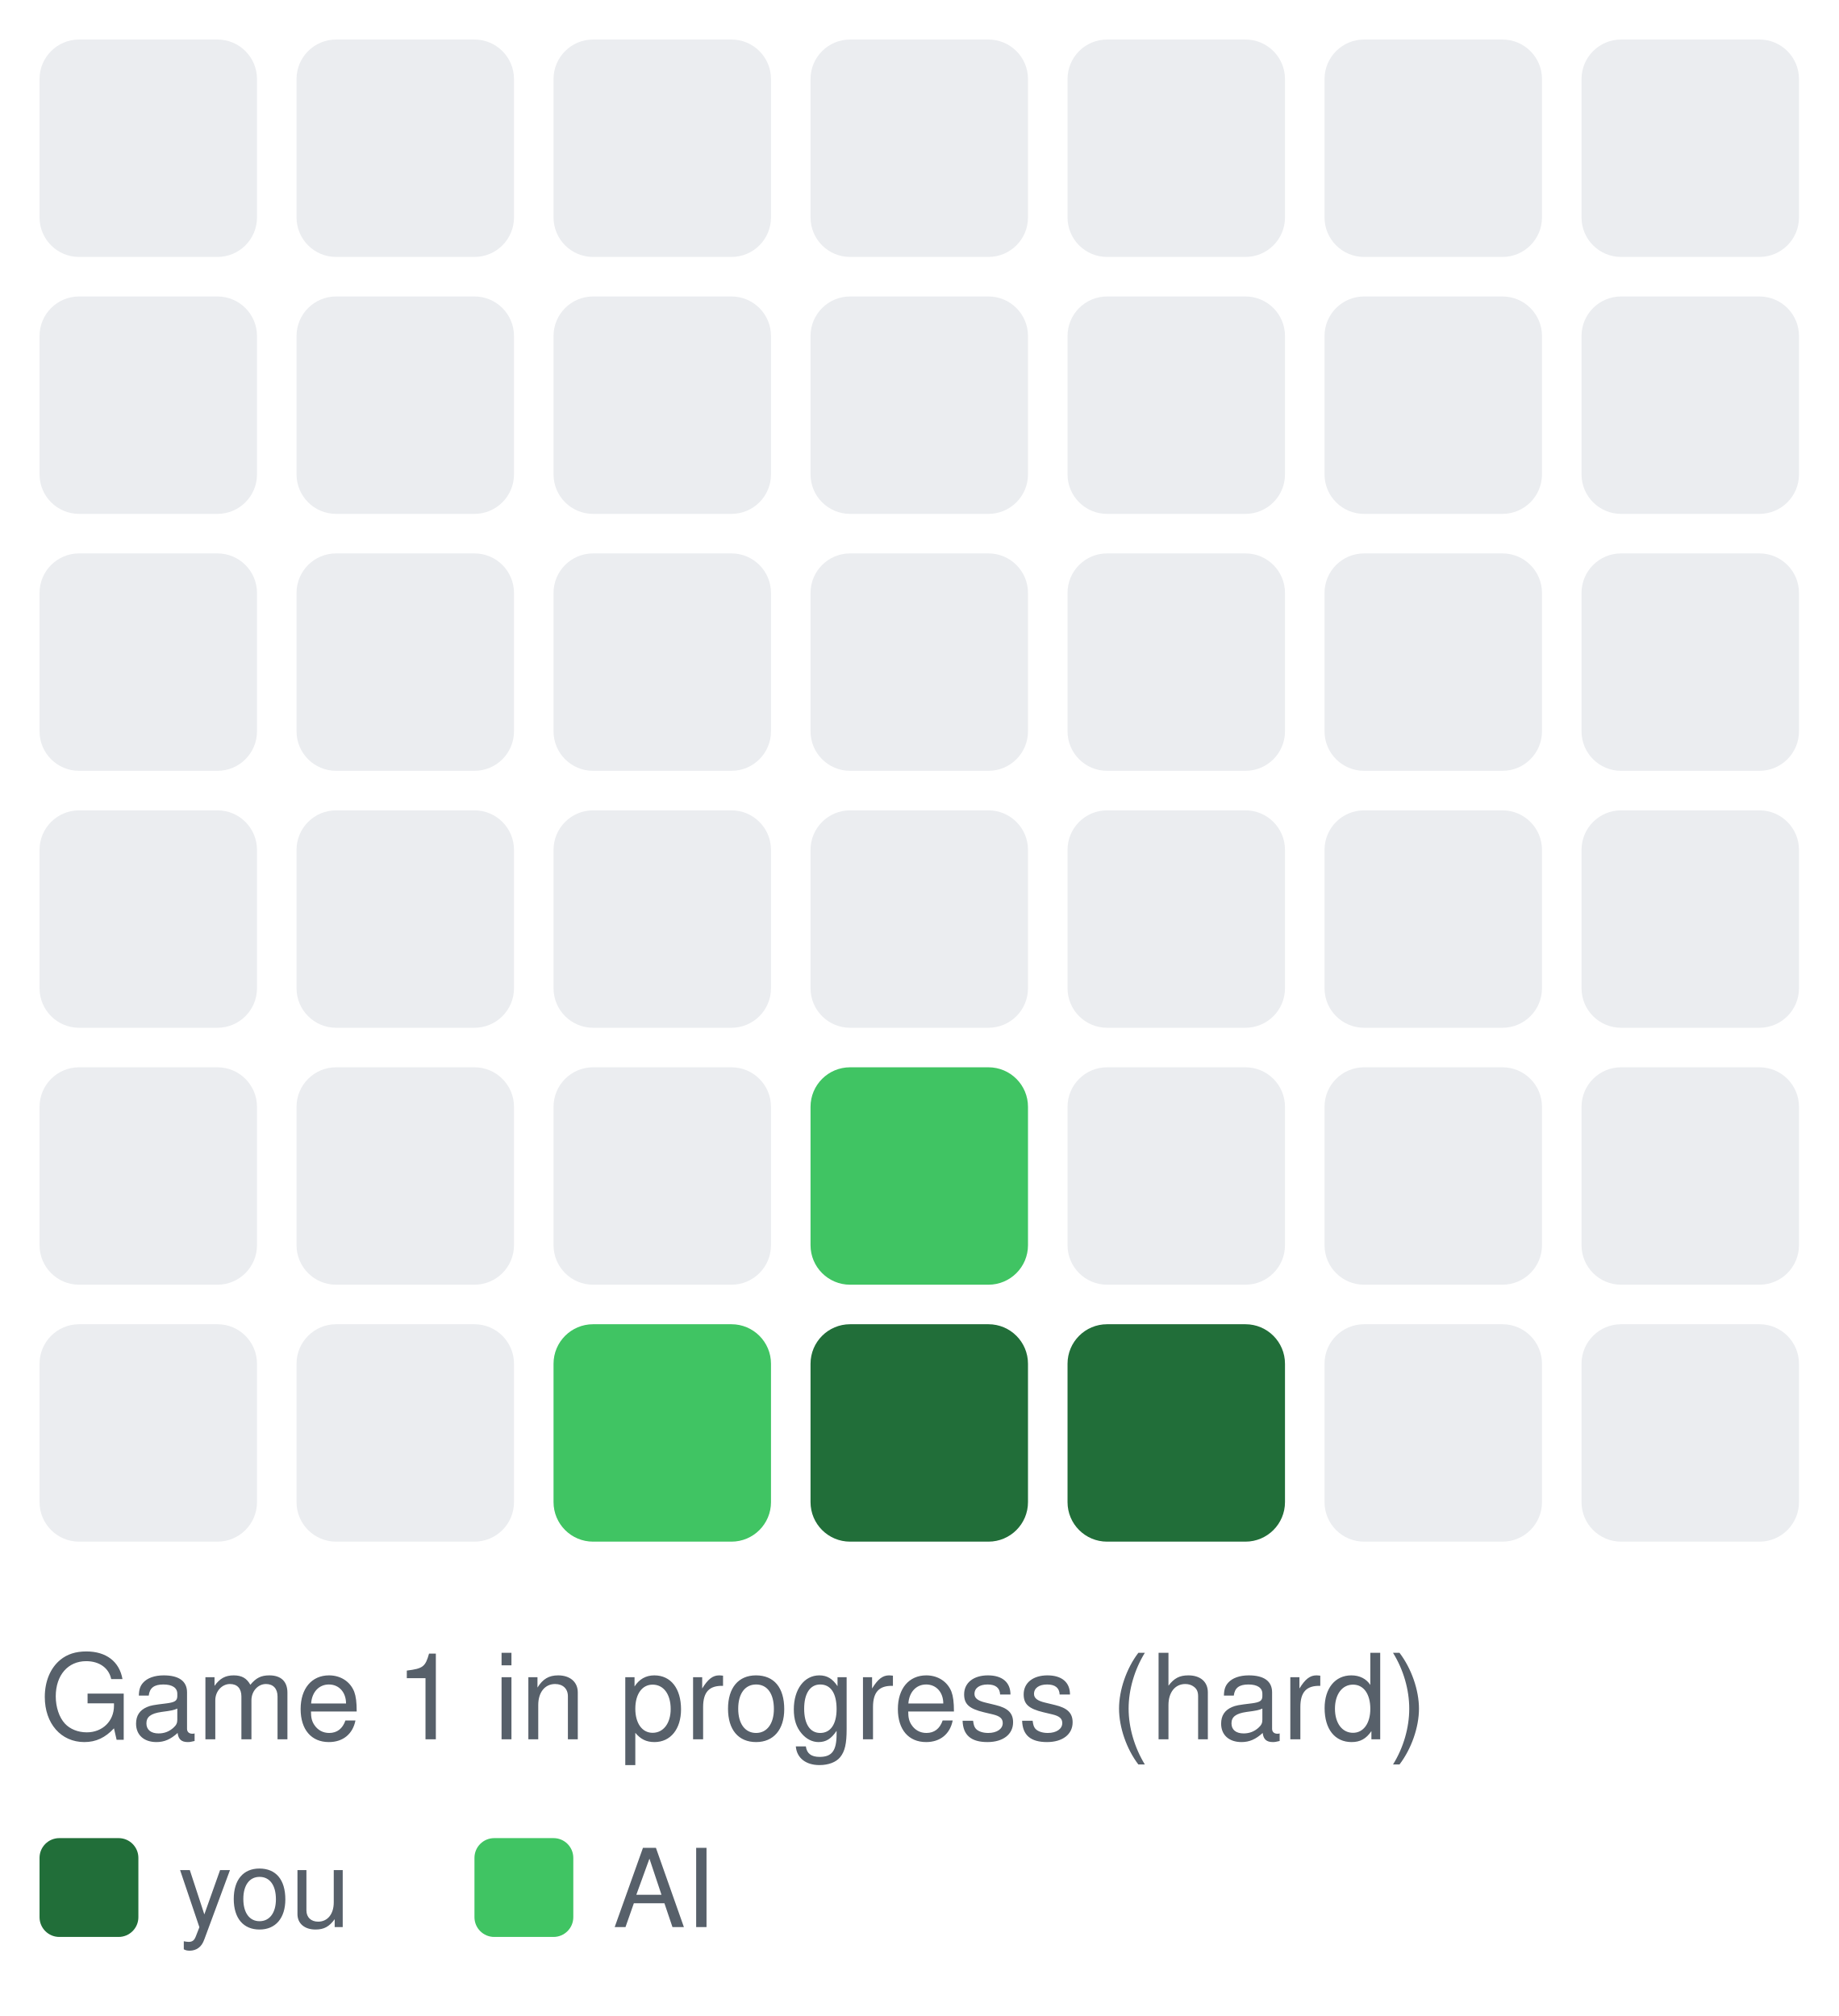
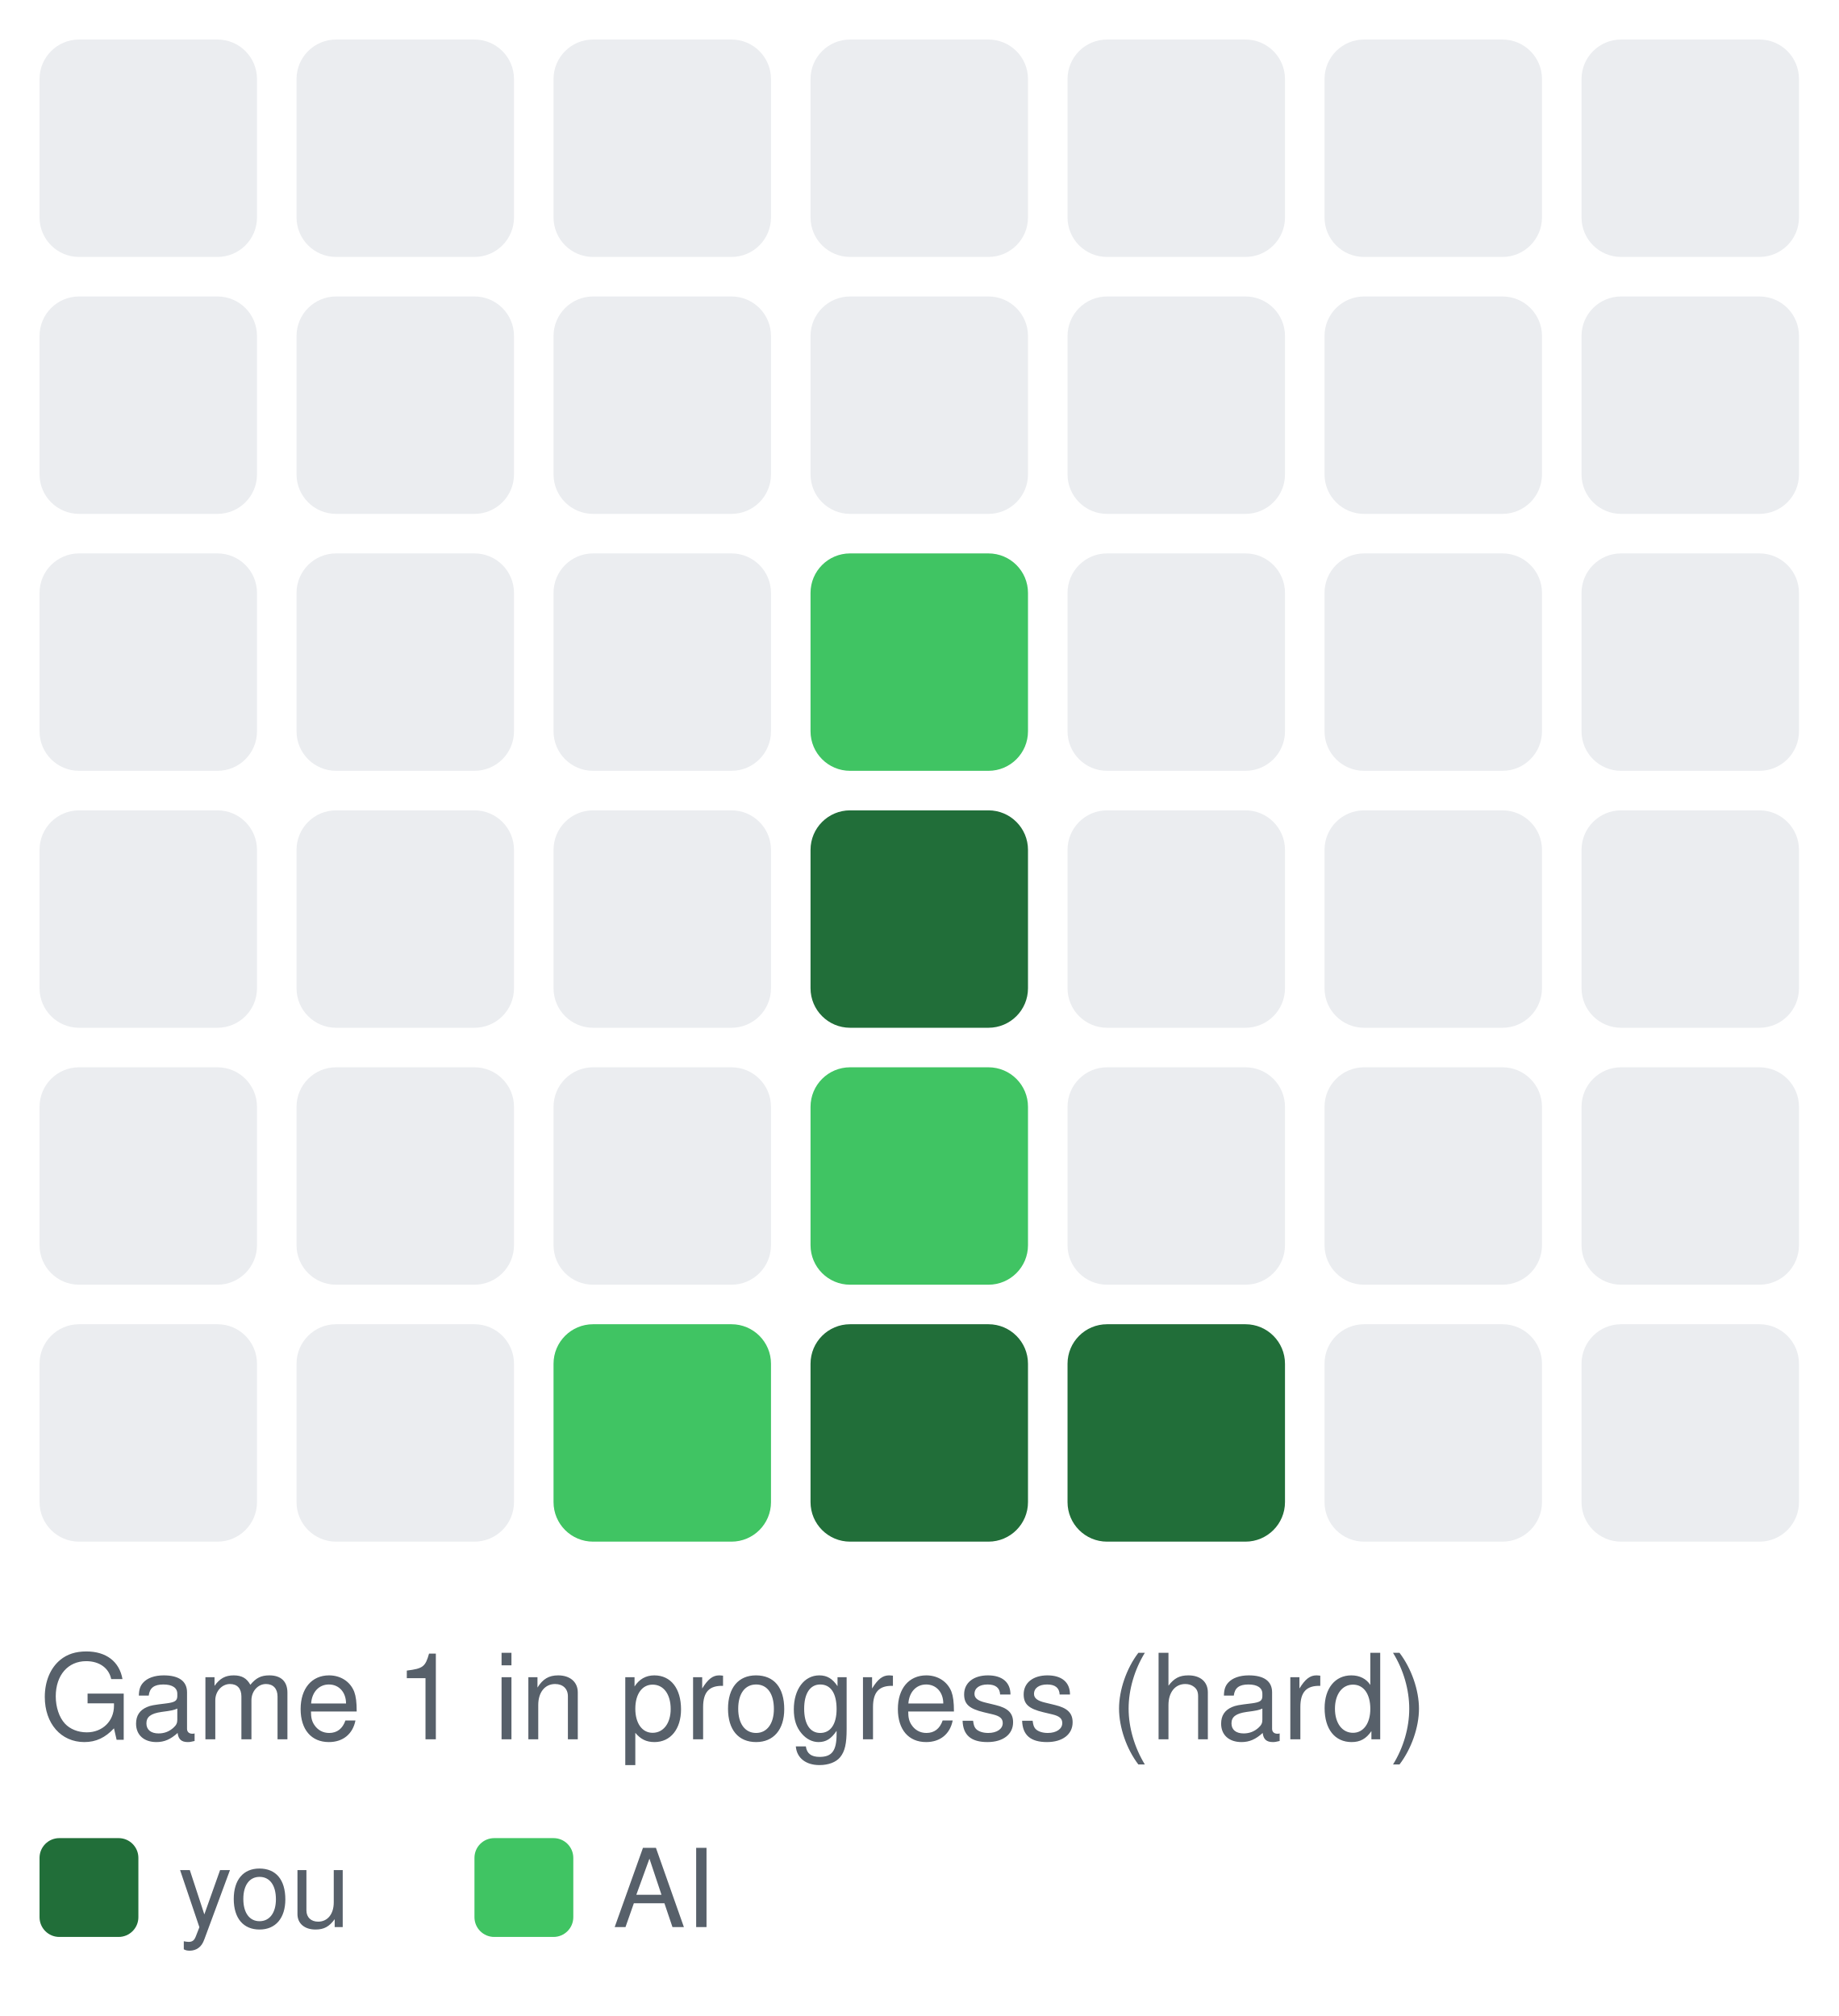
<svg xmlns="http://www.w3.org/2000/svg" width="186" height="204" viewBox="0 0 186 204" role="img" aria-label="Commit Four: Game 1 in progress (hard)">
  <rect x="4" y="134" width="22" height="22" rx="4" fill="#ebedf0" />
  <rect x="4" y="108" width="22" height="22" rx="4" fill="#ebedf0" />
  <rect x="4" y="82" width="22" height="22" rx="4" fill="#ebedf0" />
  <rect x="4" y="56" width="22" height="22" rx="4" fill="#ebedf0" />
  <rect x="4" y="30" width="22" height="22" rx="4" fill="#ebedf0" />
  <rect x="4" y="4" width="22" height="22" rx="4" fill="#ebedf0" />
  <rect x="30" y="134" width="22" height="22" rx="4" fill="#ebedf0" />
  <rect x="30" y="108" width="22" height="22" rx="4" fill="#ebedf0" />
  <rect x="30" y="82" width="22" height="22" rx="4" fill="#ebedf0" />
  <rect x="30" y="56" width="22" height="22" rx="4" fill="#ebedf0" />
  <rect x="30" y="30" width="22" height="22" rx="4" fill="#ebedf0" />
  <rect x="30" y="4" width="22" height="22" rx="4" fill="#ebedf0" />
  <rect x="56" y="134" width="22" height="22" rx="4" fill="#40c463" />
  <rect x="56" y="108" width="22" height="22" rx="4" fill="#ebedf0" />
  <rect x="56" y="82" width="22" height="22" rx="4" fill="#ebedf0" />
  <rect x="56" y="56" width="22" height="22" rx="4" fill="#ebedf0" />
  <rect x="56" y="30" width="22" height="22" rx="4" fill="#ebedf0" />
  <rect x="56" y="4" width="22" height="22" rx="4" fill="#ebedf0" />
  <rect x="82" y="134" width="22" height="22" rx="4" fill="#216e39" />
  <rect x="82" y="108" width="22" height="22" rx="4" fill="#40c463" />
-   <rect x="82" y="82" width="22" height="22" rx="4" fill="#ebedf0" />
-   <rect x="82" y="56" width="22" height="22" rx="4" fill="#ebedf0" />
+   <rect x="82" y="82" width="22" height="22" rx="4" fill="#216e39" />
+   <rect x="82" y="56" width="22" height="22" rx="4" fill="#40c463" />
  <rect x="82" y="30" width="22" height="22" rx="4" fill="#ebedf0" />
  <rect x="82" y="4" width="22" height="22" rx="4" fill="#ebedf0" />
  <rect x="108" y="134" width="22" height="22" rx="4" fill="#216e39" />
  <rect x="108" y="108" width="22" height="22" rx="4" fill="#ebedf0" />
  <rect x="108" y="82" width="22" height="22" rx="4" fill="#ebedf0" />
  <rect x="108" y="56" width="22" height="22" rx="4" fill="#ebedf0" />
  <rect x="108" y="30" width="22" height="22" rx="4" fill="#ebedf0" />
  <rect x="108" y="4" width="22" height="22" rx="4" fill="#ebedf0" />
  <rect x="134" y="134" width="22" height="22" rx="4" fill="#ebedf0" />
  <rect x="134" y="108" width="22" height="22" rx="4" fill="#ebedf0" />
  <rect x="134" y="82" width="22" height="22" rx="4" fill="#ebedf0" />
  <rect x="134" y="56" width="22" height="22" rx="4" fill="#ebedf0" />
  <rect x="134" y="30" width="22" height="22" rx="4" fill="#ebedf0" />
  <rect x="134" y="4" width="22" height="22" rx="4" fill="#ebedf0" />
  <rect x="160" y="134" width="22" height="22" rx="4" fill="#ebedf0" />
  <rect x="160" y="108" width="22" height="22" rx="4" fill="#ebedf0" />
  <rect x="160" y="82" width="22" height="22" rx="4" fill="#ebedf0" />
  <rect x="160" y="56" width="22" height="22" rx="4" fill="#ebedf0" />
  <rect x="160" y="30" width="22" height="22" rx="4" fill="#ebedf0" />
  <rect x="160" y="4" width="22" height="22" rx="4" fill="#ebedf0" />
  <text x="4" y="176" font-family="-apple-system,Segoe UI,Helvetica,Arial,sans-serif" font-size="12" fill="#57606a">Game 1 in progress (hard)</text>
  <rect x="4" y="186" width="10" height="10" rx="2" fill="#216e39" />
  <text x="18" y="195" font-family="-apple-system,Segoe UI,Helvetica,Arial,sans-serif" font-size="11" fill="#57606a">you</text>
  <rect x="48" y="186" width="10" height="10" rx="2" fill="#40c463" />
  <text x="62" y="195" font-family="-apple-system,Segoe UI,Helvetica,Arial,sans-serif" font-size="11" fill="#57606a">AI</text>
</svg>
